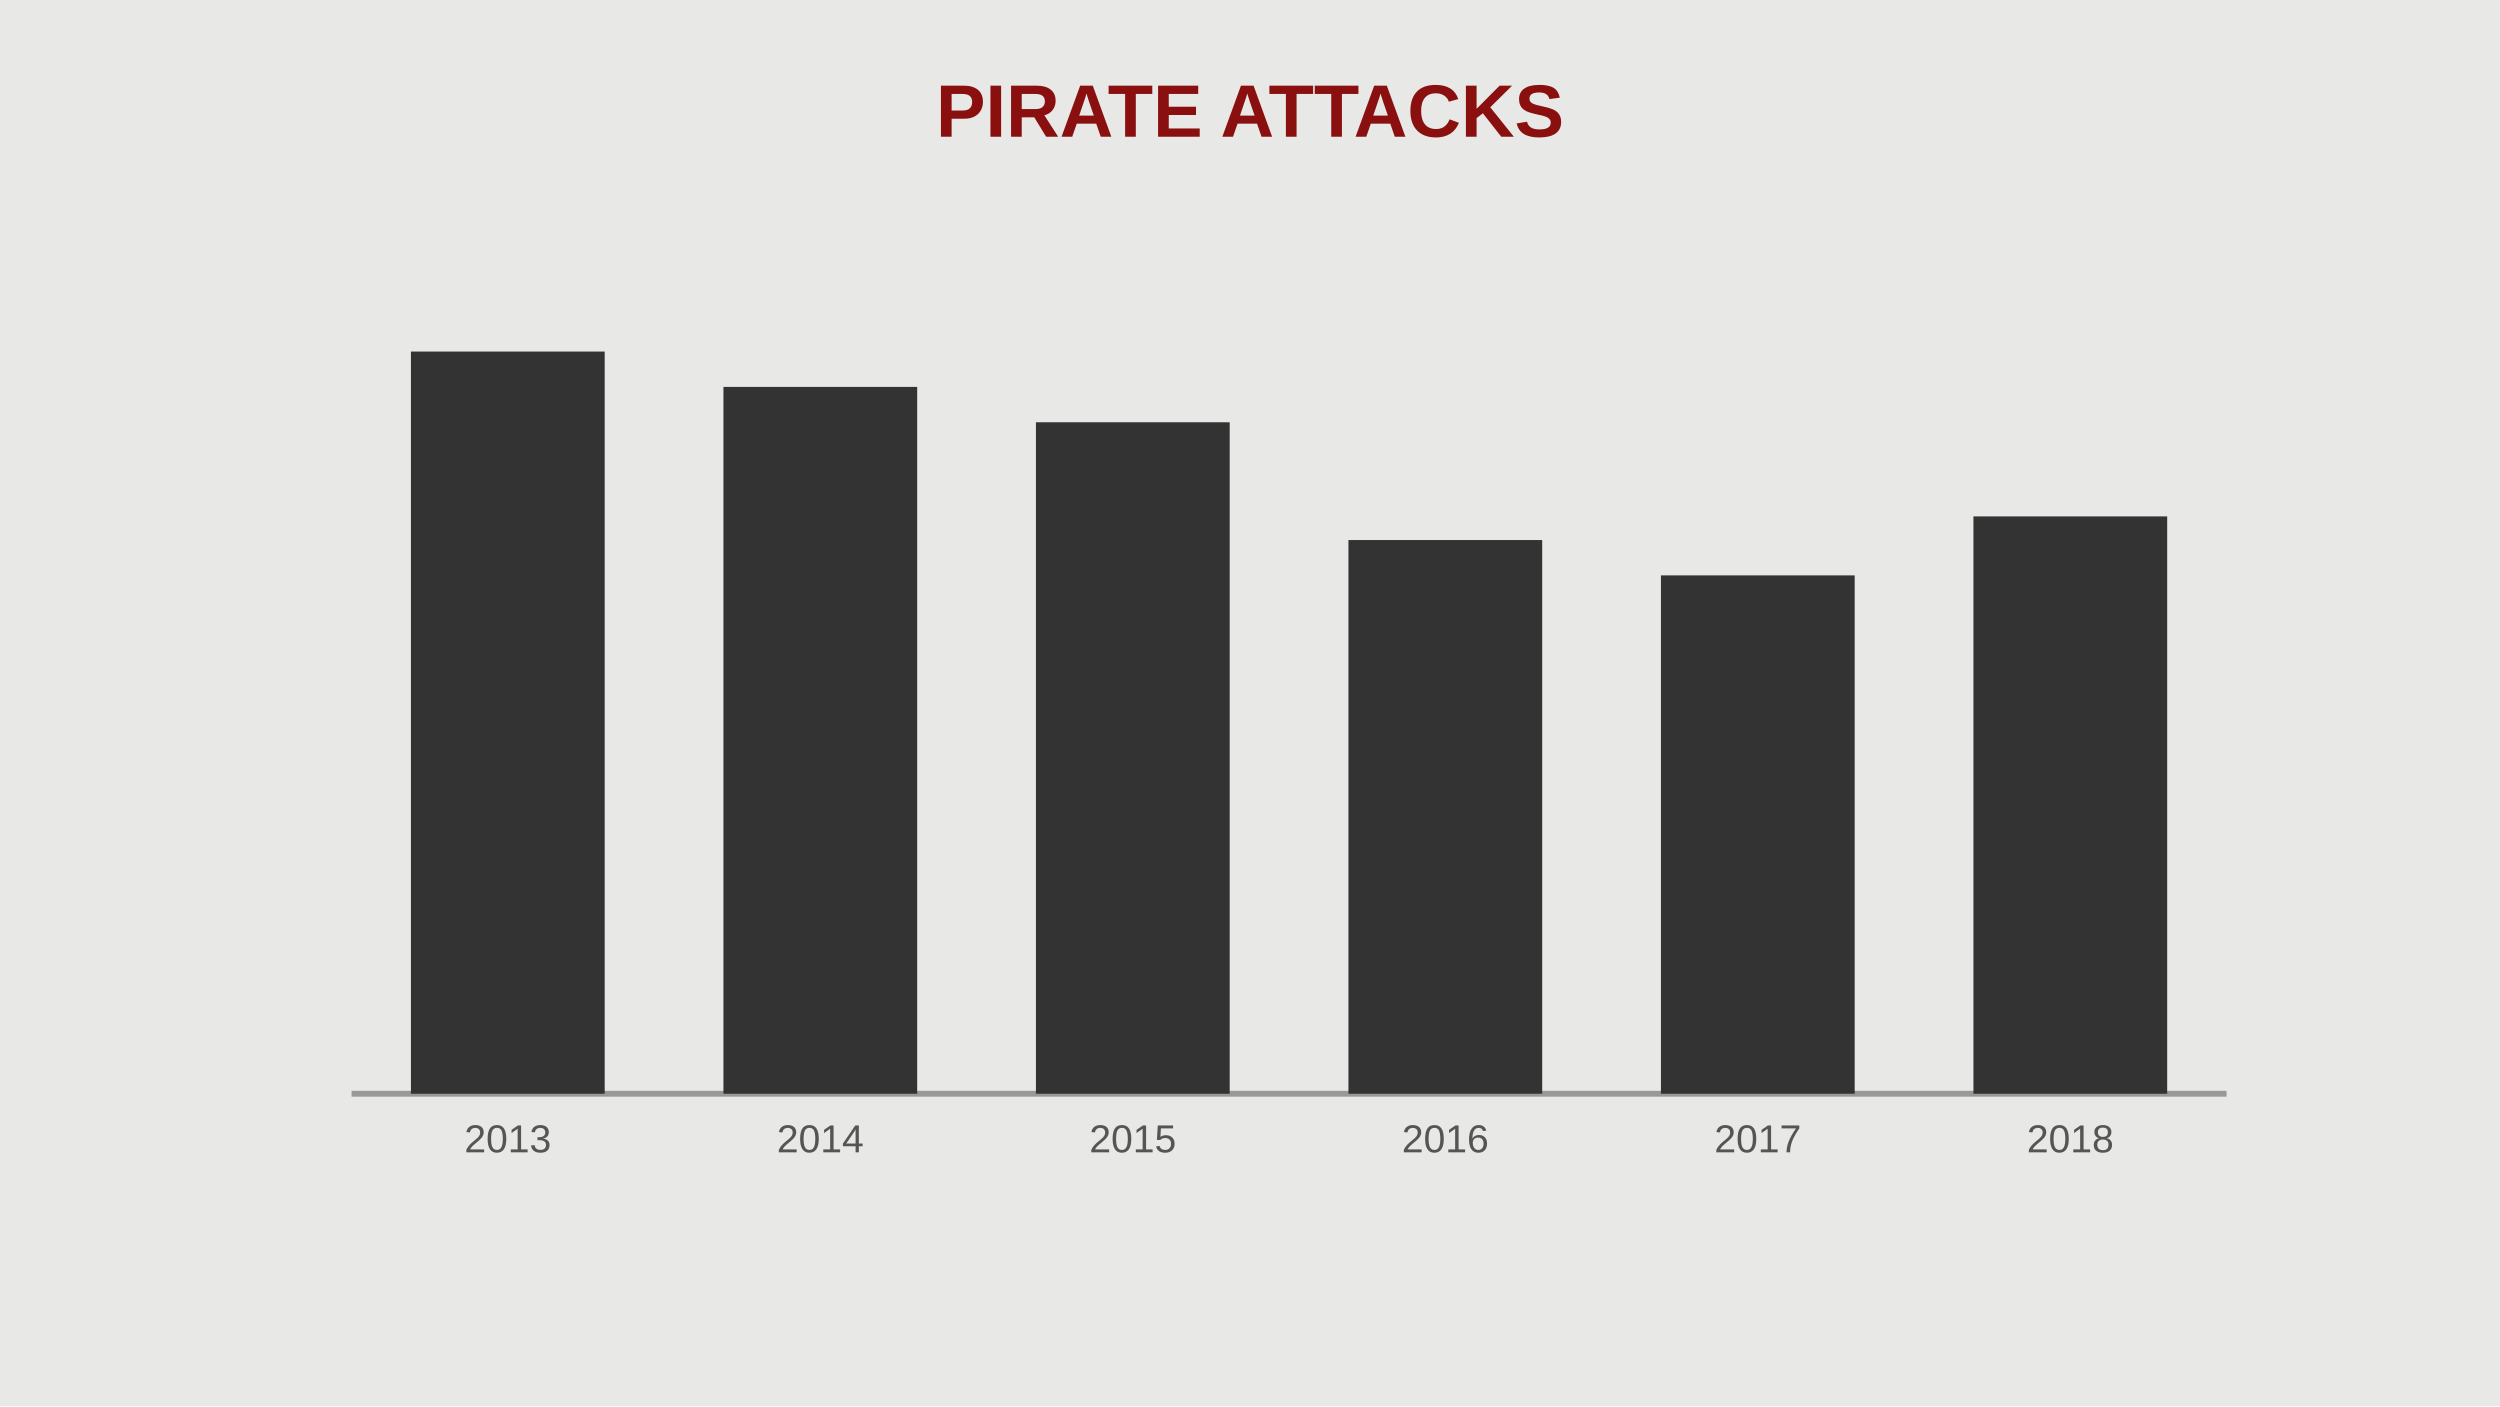
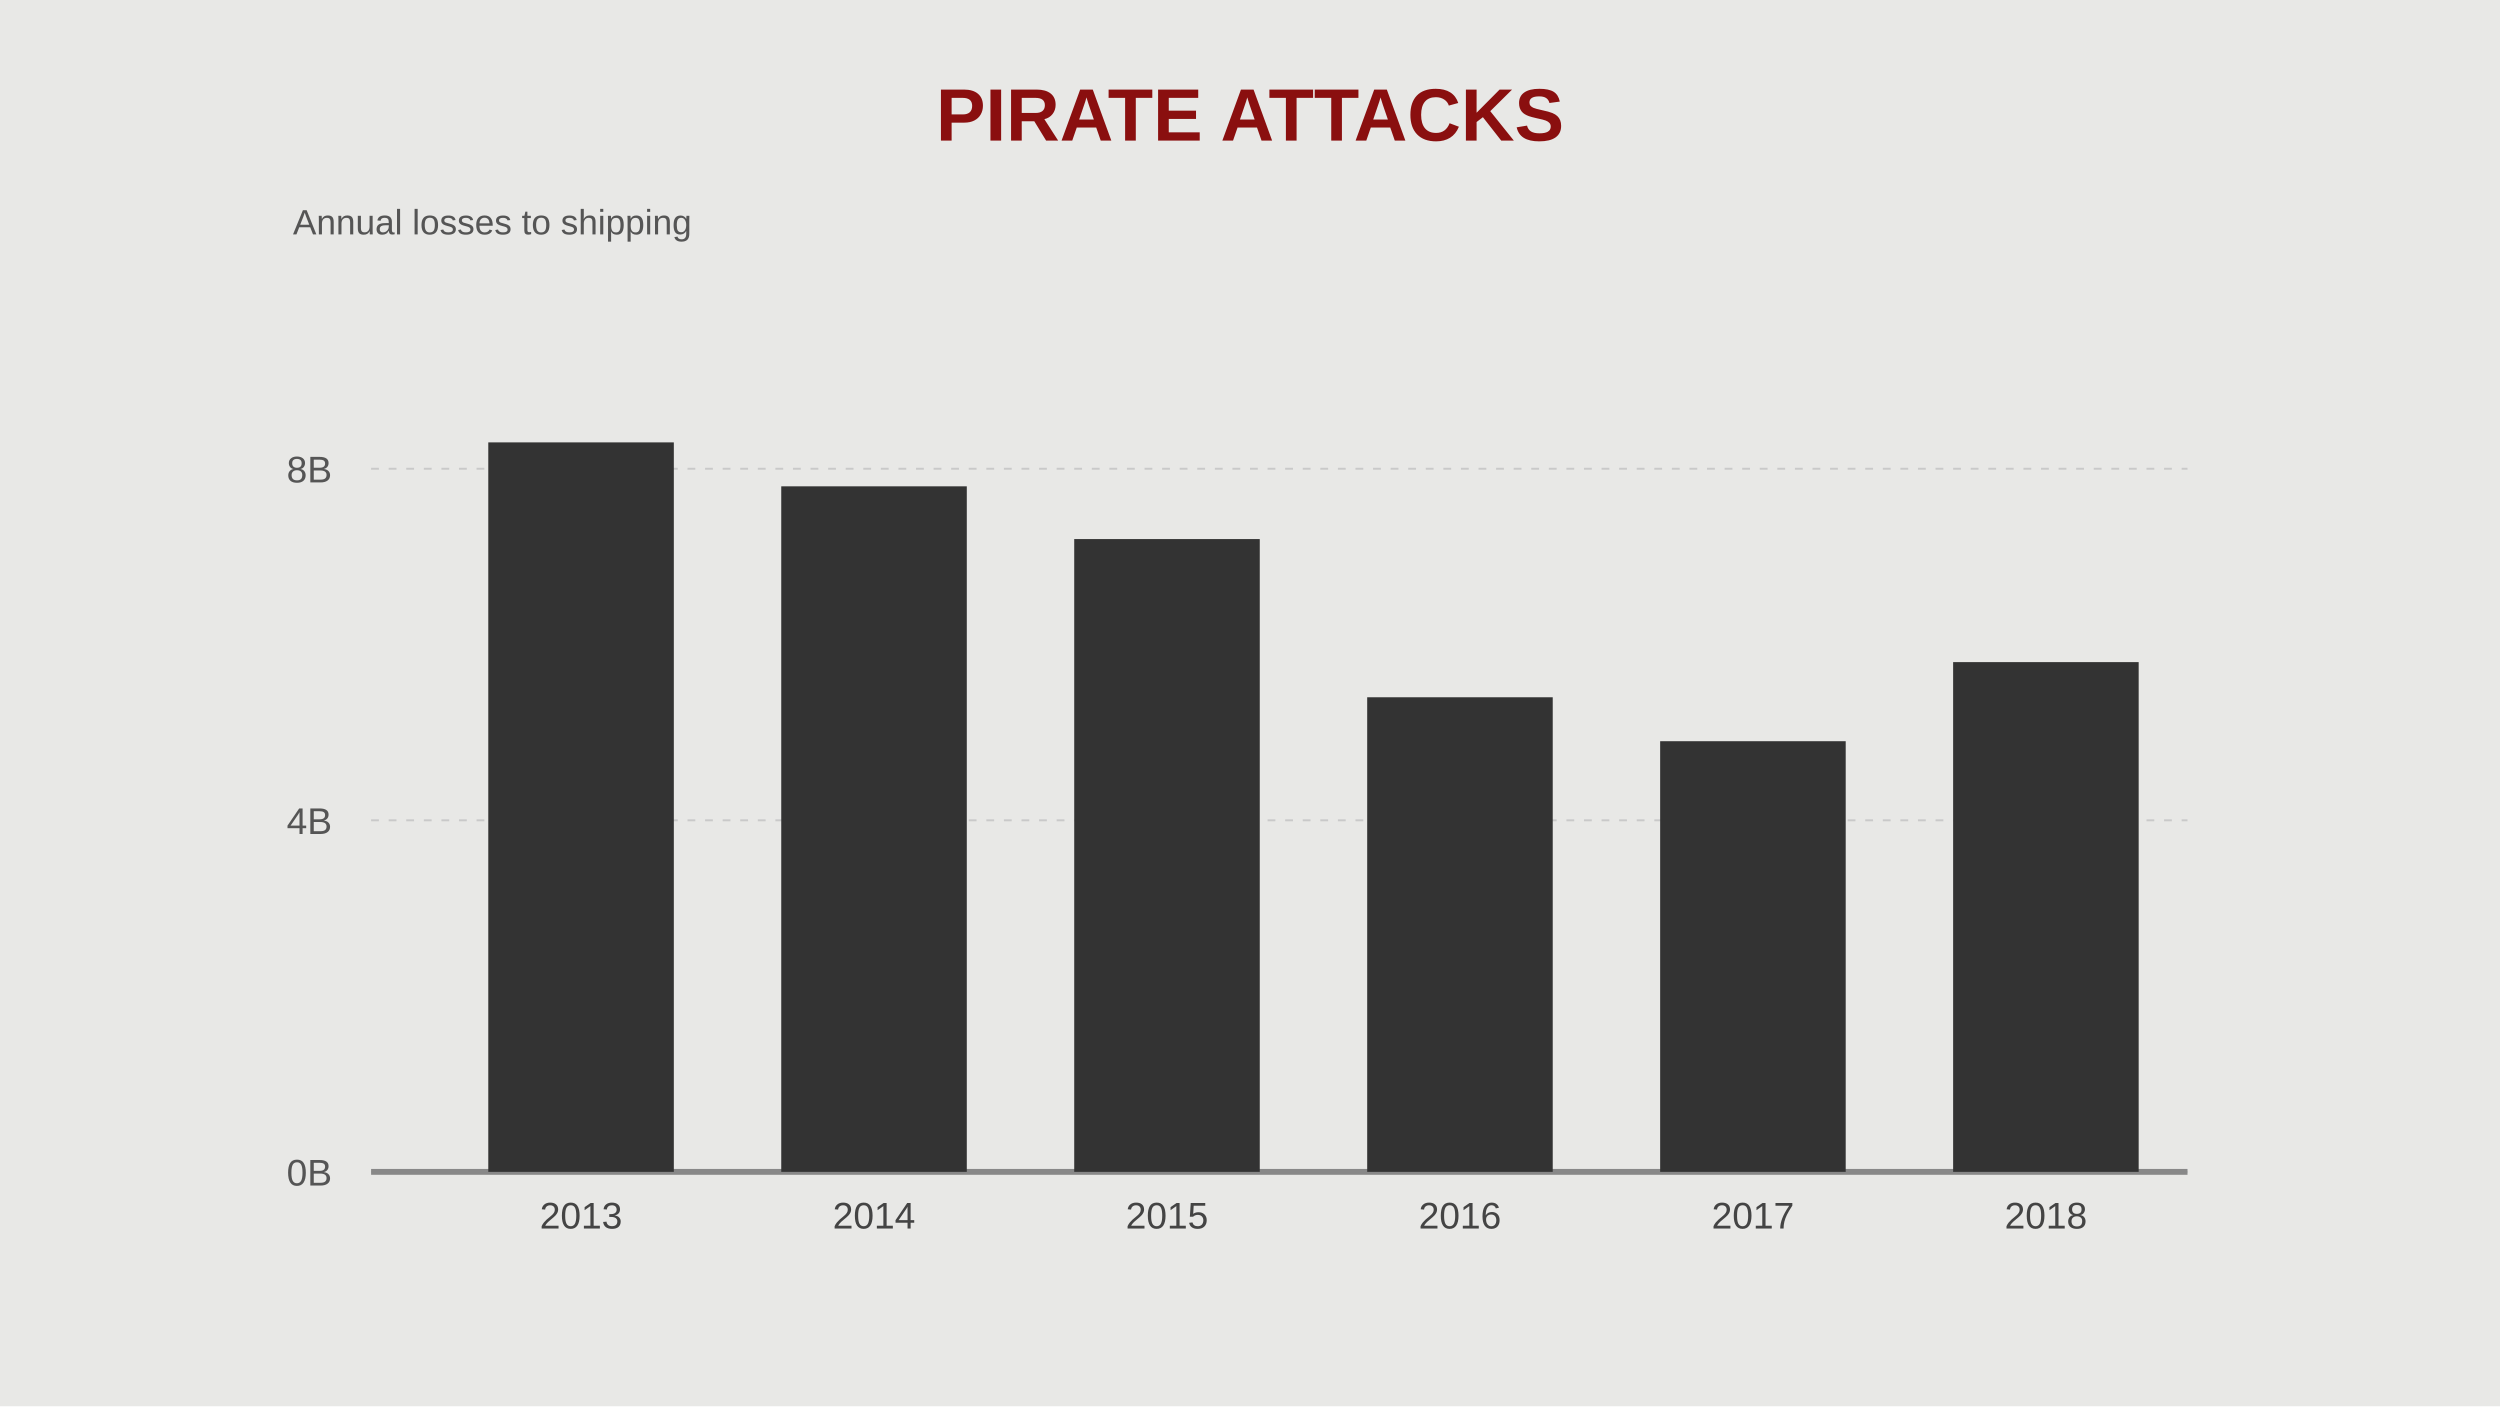
- <svg xmlns="http://www.w3.org/2000/svg" width="1280" height="720" viewBox="0 0 1280 720" data-role="semantic-chart" data-generator="datavideo.semantic_render_v1">
-   <rect id="scene-background-fill" data-role="background-fill" x="0" y="0" width="1280" height="720" fill="#e8e8e6" />
-   <text id="chart-title" data-role="title" x="640.0" y="70" text-anchor="middle" font-family="Arial, sans-serif" font-size="38" font-weight="700" fill="#8a0f0f">PIRATE ATTACKS</text>
-   <g id="chart-plot" data-role="plot">
-     <line data-role="axis" x1="180.0" y1="560.0" x2="1140.0" y2="560.0" stroke="#999999" stroke-width="3" />
-     <g id="entity-year-2013" data-role="entity" data-entity-id="year-2013" data-label="2013">
-       <rect id="year-2013-bar" data-role="bar" data-entity-id="year-2013" data-value="1" x="210.4" y="180.0" width="99.2" height="380.0" fill="#333333" data-animation-property="height" data-anchor="bottom" data-animation-axis="y" data-orientation="vertical" />
-       <text id="year-2013-label" data-role="category-label" data-entity-id="year-2013" x="260.0" y="590.0" text-anchor="middle" font-family="Arial, sans-serif" font-size="20" fill="#555555">2013</text>
-     </g>
-     <g id="entity-year-2014" data-role="entity" data-entity-id="year-2014" data-label="2014">
-       <rect id="year-2014-bar" data-role="bar" data-entity-id="year-2014" data-value="0.9524" x="370.4" y="198.1" width="99.2" height="361.9" fill="#333333" data-animation-property="height" data-anchor="bottom" data-animation-axis="y" data-orientation="vertical" />
-       <text id="year-2014-label" data-role="category-label" data-entity-id="year-2014" x="420.0" y="590.0" text-anchor="middle" font-family="Arial, sans-serif" font-size="20" fill="#555555">2014</text>
-     </g>
-     <g id="entity-year-2015" data-role="entity" data-entity-id="year-2015" data-label="2015">
-       <rect id="year-2015-bar" data-role="bar" data-entity-id="year-2015" data-value="0.9048" x="530.4" y="216.2" width="99.2" height="343.8" fill="#333333" data-animation-property="height" data-anchor="bottom" data-animation-axis="y" data-orientation="vertical" />
-       <text id="year-2015-label" data-role="category-label" data-entity-id="year-2015" x="580.0" y="590.0" text-anchor="middle" font-family="Arial, sans-serif" font-size="20" fill="#555555">2015</text>
-     </g>
-     <g id="entity-year-2016" data-role="entity" data-entity-id="year-2016" data-label="2016">
-       <rect id="year-2016-bar" data-role="bar" data-entity-id="year-2016" data-value="0.746" x="690.4" y="276.5" width="99.2" height="283.5" fill="#333333" data-animation-property="height" data-anchor="bottom" data-animation-axis="y" data-orientation="vertical" />
-       <text id="year-2016-label" data-role="category-label" data-entity-id="year-2016" x="740.0" y="590.0" text-anchor="middle" font-family="Arial, sans-serif" font-size="20" fill="#555555">2016</text>
-     </g>
-     <g id="entity-year-2017" data-role="entity" data-entity-id="year-2017" data-label="2017">
-       <rect id="year-2017-bar" data-role="bar" data-entity-id="year-2017" data-value="0.6984" x="850.4" y="294.6" width="99.2" height="265.4" fill="#333333" data-animation-property="height" data-anchor="bottom" data-animation-axis="y" data-orientation="vertical" />
-       <text id="year-2017-label" data-role="category-label" data-entity-id="year-2017" x="900.0" y="590.0" text-anchor="middle" font-family="Arial, sans-serif" font-size="20" fill="#555555">2017</text>
-     </g>
-     <g id="entity-year-2018" data-role="entity" data-entity-id="year-2018" data-label="2018">
-       <rect id="year-2018-bar" data-role="bar" data-entity-id="year-2018" data-value="0.7778" x="1010.4" y="264.4" width="99.2" height="295.6" fill="#333333" data-animation-property="height" data-anchor="bottom" data-animation-axis="y" data-orientation="vertical" />
-       <text id="year-2018-label" data-role="category-label" data-entity-id="year-2018" x="1060.0" y="590.0" text-anchor="middle" font-family="Arial, sans-serif" font-size="20" fill="#555555">2018</text>
-     </g>
-   </g>
+ <svg xmlns="http://www.w3.org/2000/svg" width="1280" height="720" viewBox="0 0 1280 720" data-role="semantic-chart">
+   <rect data-role="background" width="1280" height="720" fill="#E8E8E6" />
+   <text x="640" y="72" text-anchor="middle" font-family="Arial, Helvetica, sans-serif" font-size="38" font-weight="700" fill="#8A0F0F">PIRATE ATTACKS</text>
+   <text x="150" y="120" font-family="Arial, Helvetica, sans-serif" font-size="18" fill="#555">Annual losses to shipping</text>
+   <line x1="190" y1="600.0" x2="1120" y2="600.0" stroke="#C9C9C9" stroke-width="1" stroke-dasharray="4 5" />
+   <text x="170" y="607.0" text-anchor="end" font-family="Arial, Helvetica, sans-serif" font-size="19" fill="#555">0B</text>
+   <line x1="190" y1="420.0" x2="1120" y2="420.0" stroke="#C9C9C9" stroke-width="1" stroke-dasharray="4 5" />
+   <text x="170" y="427.0" text-anchor="end" font-family="Arial, Helvetica, sans-serif" font-size="19" fill="#555">4B</text>
+   <line x1="190" y1="240.0" x2="1120" y2="240.0" stroke="#C9C9C9" stroke-width="1" stroke-dasharray="4 5" />
+   <text x="170" y="247.0" text-anchor="end" font-family="Arial, Helvetica, sans-serif" font-size="19" fill="#555">8B</text>
+   <line x1="190" y1="600" x2="1120" y2="600" stroke="#888" stroke-width="3" />
+   <rect data-role="bar" data-entity-id="2013" data-value="8.3" data-unit="billion USD" x="250" y="226.50" width="95" height="373.50" fill="#333333" />
+   <text x="297.5" y="629" text-anchor="middle" font-family="Arial, Helvetica, sans-serif" font-size="19" fill="#444">2013</text>
+   <rect data-role="bar" data-entity-id="2014" data-value="7.8" data-unit="billion USD" x="400" y="249.00" width="95" height="351.00" fill="#333333" />
+   <text x="447.5" y="629" text-anchor="middle" font-family="Arial, Helvetica, sans-serif" font-size="19" fill="#444">2014</text>
+   <rect data-role="bar" data-entity-id="2015" data-value="7.2" data-unit="billion USD" x="550" y="276.00" width="95" height="324.00" fill="#333333" />
+   <text x="597.5" y="629" text-anchor="middle" font-family="Arial, Helvetica, sans-serif" font-size="19" fill="#444">2015</text>
+   <rect data-role="bar" data-entity-id="2016" data-value="5.4" data-unit="billion USD" x="700" y="357.00" width="95" height="243.00" fill="#333333" />
+   <text x="747.5" y="629" text-anchor="middle" font-family="Arial, Helvetica, sans-serif" font-size="19" fill="#444">2016</text>
+   <rect data-role="bar" data-entity-id="2017" data-value="4.9" data-unit="billion USD" x="850" y="379.50" width="95" height="220.50" fill="#333333" />
+   <text x="897.5" y="629" text-anchor="middle" font-family="Arial, Helvetica, sans-serif" font-size="19" fill="#444">2017</text>
+   <rect data-role="bar" data-entity-id="2018" data-value="5.8" data-unit="billion USD" x="1000" y="339.00" width="95" height="261.00" fill="#333333" />
+   <text x="1047.5" y="629" text-anchor="middle" font-family="Arial, Helvetica, sans-serif" font-size="19" fill="#444">2018</text>
</svg>
